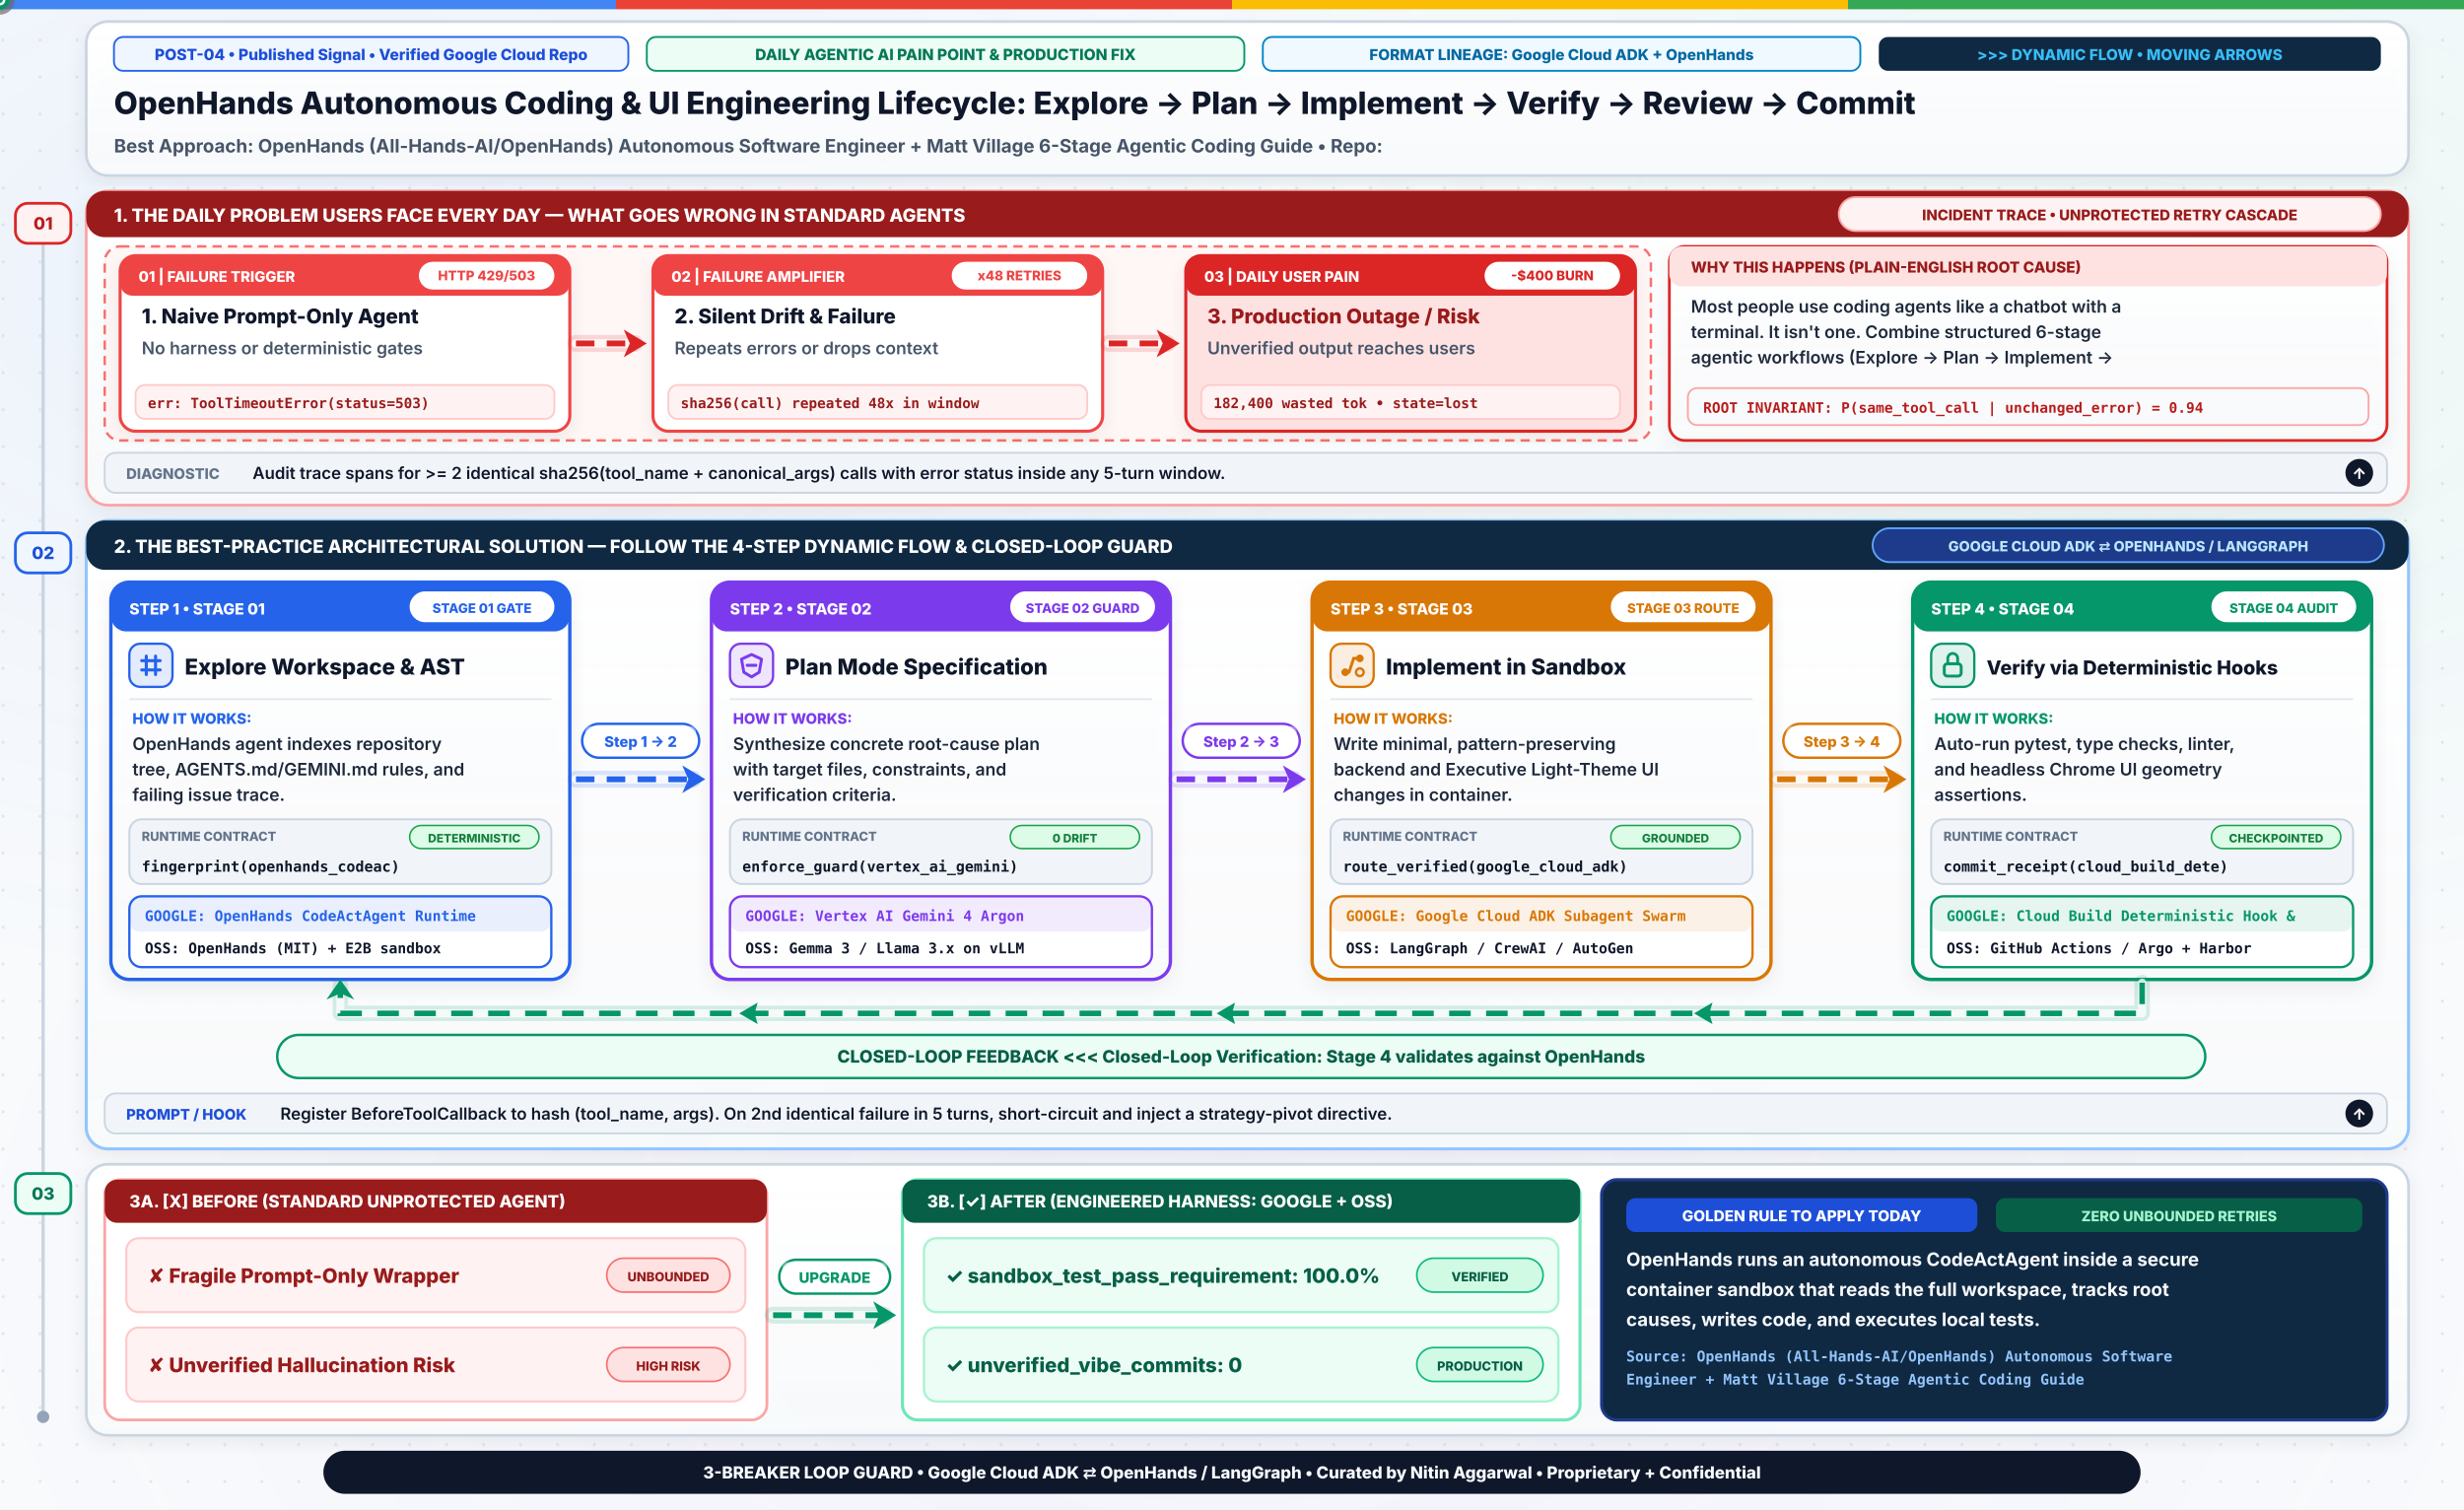
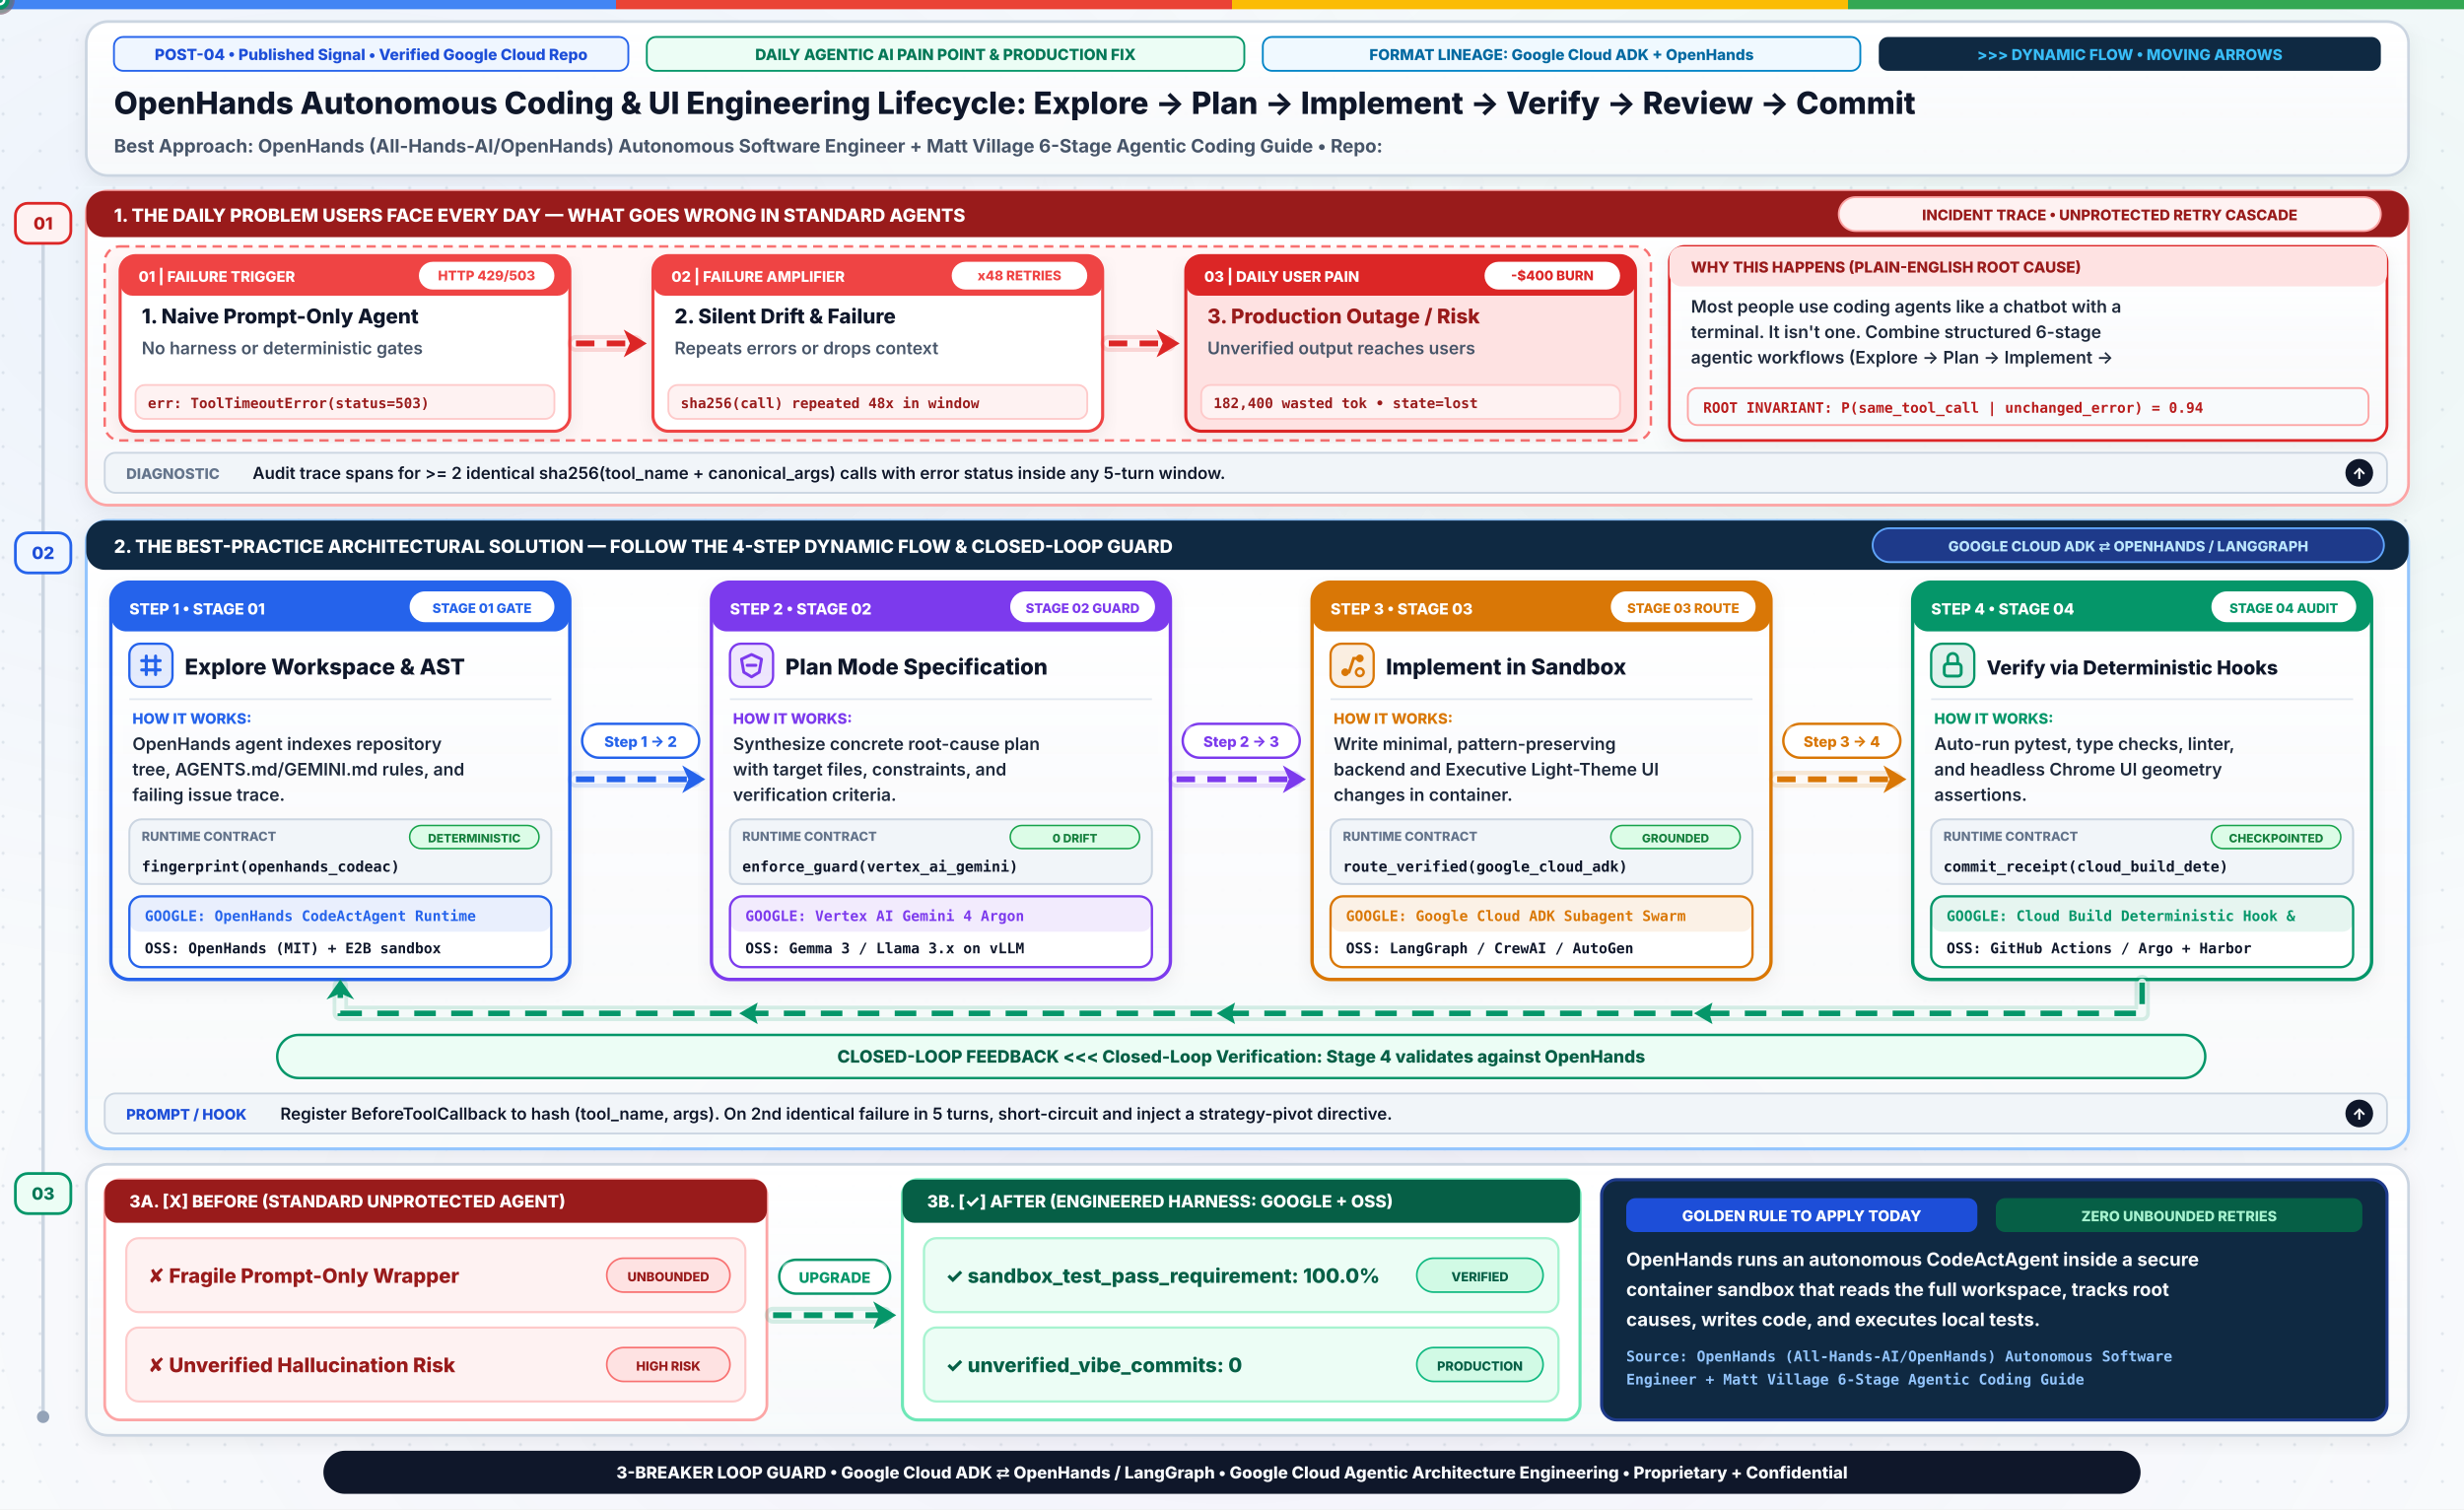
<svg xmlns="http://www.w3.org/2000/svg" viewBox="0 0 1600 980" width="1600" height="980">
  <defs>
    <filter id="cardShadow" x="-3%" y="-3%" width="106%" height="110%">
      <feDropShadow dx="0" dy="4" stdDeviation="6" flood-color="#0F172A" flood-opacity="0.065" />
    </filter>
    <linearGradient id="glassCardGrad" x1="0" y1="0" x2="0" y2="1">
      <stop offset="0%" stop-color="#FFFFFF" stop-opacity="0.98" />
      <stop offset="100%" stop-color="#F8FAFC" stop-opacity="0.94" />
    </linearGradient>
    <linearGradient id="glassSheen" x1="0" y1="0" x2="0" y2="1">
      <stop offset="0%" stop-color="#FFFFFF" stop-opacity="0.72" />
      <stop offset="100%" stop-color="#FFFFFF" stop-opacity="0.0" />
    </linearGradient>
    <radialGradient id="meshBlue" cx="14%" cy="18%" r="48%">
      <stop offset="0%" stop-color="#4285F4" stop-opacity="0.065" />
      <stop offset="100%" stop-color="#4285F4" stop-opacity="0.0" />
    </radialGradient>
    <radialGradient id="meshEmerald" cx="86%" cy="20%" r="46%">
      <stop offset="0%" stop-color="#10B981" stop-opacity="0.055" />
      <stop offset="100%" stop-color="#10B981" stop-opacity="0.0" />
    </radialGradient>
    <radialGradient id="meshViolet" cx="50%" cy="84%" r="52%">
      <stop offset="0%" stop-color="#8B5CF6" stop-opacity="0.048" />
      <stop offset="100%" stop-color="#8B5CF6" stop-opacity="0.0" />
    </radialGradient>
    <pattern id="archGrid" width="24" height="24" patternUnits="userSpaceOnUse">
      <circle cx="2" cy="2" r="1" fill="#94A3B8" fill-opacity="0.22" />
    </pattern>
    <style>
-     @keyframes arrowStream {
-       from { stroke-dashoffset: 40; }
-       to   { stroke-dashoffset: 0; }
-     }
-     @keyframes returnStream {
-       from { stroke-dashoffset: 0; }
-       to   { stroke-dashoffset: 48; }
-     }
-     @keyframes pulseGlow {
-       0%, 100% { stroke-width: 2.2px; }
-       50%      { stroke-width: 3.8px; }
-     }
-     .moving-arrow-line {
-       animation: arrowStream 1.0s linear infinite;
-     }
-     .moving-return-line {
-       animation: returnStream 1.2s linear infinite;
-     }
-     .step-card-animated {
-       animation: pulseGlow 2.4s ease-in-out infinite;
-     }
+     @keyframes arrowStream { from { stroke-dashoffset: 40; } to { stroke-dashoffset: 0; } }
+     @keyframes returnStream { from { stroke-dashoffset: 0; } to { stroke-dashoffset: 48; } }
+     @keyframes pulseGlow { 0%, 100% { stroke-width: 2.2px; } 50% { stroke-width: 3.8px; } }
+     .moving-arrow-line { animation: arrowStream 1.0s linear infinite; }
+     .moving-return-line { animation: returnStream 1.2s linear infinite; }
+     .step-card-animated { animation: pulseGlow 2.4s ease-in-out infinite; }
  </style>
  </defs>
  <rect x="0" y="0" width="1600" height="980" fill="#F8FAFC" />
  <rect x="0" y="0" width="1600" height="980" fill="url(#meshBlue)" />
  <rect x="0" y="0" width="1600" height="980" fill="url(#meshEmerald)" />
  <rect x="0" y="0" width="1600" height="980" fill="url(#meshViolet)" />
  <rect x="0" y="0" width="1600" height="980" fill="url(#archGrid)" />
  <rect x="0" y="0" width="400" height="6" fill="#4285F4" />
  <rect x="400" y="0" width="400" height="6" fill="#EA4335" />
  <rect x="800" y="0" width="400" height="6" fill="#FBBC04" />
  <rect x="1200" y="0" width="400" height="6" fill="#34A853" />
  <line x1="28" y1="142" x2="28" y2="918" stroke="#CBD5E1" stroke-width="2.2" />
  <rect x="10" y="132" width="36" height="26" rx="8" fill="#FEF2F2" stroke="#DC2626" stroke-width="1.8" />
  <text x="28" y="149" font-family="Inter, sans-serif" font-size="11" font-weight="800" fill="#B91C1C" text-anchor="middle">01</text>
  <rect x="10" y="346" width="36" height="26" rx="8" fill="#EFF6FF" stroke="#2563EB" stroke-width="1.8" />
  <text x="28" y="363" font-family="Inter, sans-serif" font-size="11" font-weight="800" fill="#1D4ED8" text-anchor="middle">02</text>
  <rect x="10" y="762" width="36" height="26" rx="8" fill="#ECFDF5" stroke="#059669" stroke-width="1.8" />
  <text x="28" y="779" font-family="Inter, sans-serif" font-size="11" font-weight="800" fill="#047857" text-anchor="middle">03</text>
  <circle cx="28" cy="920" r="4" fill="#94A3B8" />
  <rect x="56" y="14" width="1508" height="100" rx="14" fill="url(#glassCardGrad)" stroke="#CBD5E1" stroke-width="1.8" filter="url(#cardShadow)" />
  <rect x="58" y="16" width="1504" height="16" rx="10" fill="url(#glassSheen)" />
  <rect x="74" y="24" width="334" height="22" rx="6" fill="#EFF6FF" stroke="#2563EB" stroke-width="1.2" />
  <text x="241" y="39" font-family="Inter, sans-serif" font-size="10" font-weight="800" fill="#1D4ED8" text-anchor="middle">POST-04 • Published Signal • Verified Google Cloud Repo</text>
  <rect x="420" y="24" width="388" height="22" rx="6" fill="#ECFDF5" stroke="#059669" stroke-width="1.2" />
  <text x="614" y="39" font-family="Inter, sans-serif" font-size="10" font-weight="800" fill="#047857" text-anchor="middle">DAILY AGENTIC AI PAIN POINT &amp; PRODUCTION FIX</text>
  <rect x="820" y="24" width="388" height="22" rx="6" fill="#F0F9FF" stroke="#0284C7" stroke-width="1.2" />
  <text x="1014" y="39" font-family="Inter, sans-serif" font-size="9.8" font-weight="800" fill="#0369A1" text-anchor="middle">FORMAT LINEAGE: Google Cloud ADK + OpenHands</text>
  <rect x="1220" y="24" width="326" height="22" rx="6" fill="#0F2942" />
  <text x="1383" y="39" font-family="Inter, sans-serif" font-size="9.8" font-weight="800" fill="#38BDF8" text-anchor="middle">&gt;&gt;&gt; DYNAMIC FLOW • MOVING ARROWS</text>
  <text x="74" y="74" font-family="Inter, sans-serif" font-size="20.0" font-weight="800" fill="#0F172A">OpenHands Autonomous Coding &amp; UI Engineering Lifecycle: Explore -&gt; Plan -&gt; Implement -&gt; Verify -&gt; Review -&gt; Commit</text>
  <text x="74" y="99" font-family="Inter, sans-serif" font-size="12" font-weight="700" fill="#475569">Best Approach: OpenHands (All-Hands-AI/OpenHands) Autonomous Software Engineer + Matt Village 6-Stage Agentic Coding Guide  •  Repo:</text>
  <rect x="56" y="124" width="1508" height="204" rx="14" fill="url(#glassCardGrad)" stroke="#FCA5A5" stroke-width="1.8" filter="url(#cardShadow)" />
  <rect x="56" y="124" width="1508" height="30" rx="12" fill="#991B1B" />
  <text x="74" y="144" font-family="Inter, sans-serif" font-size="11.8" font-weight="800" fill="#FFFFFF">1. THE DAILY PROBLEM USERS FACE EVERY DAY — WHAT GOES WRONG IN STANDARD AGENTS</text>
  <rect x="1194" y="128" width="352" height="22" rx="11" fill="#FEF2F2" stroke="#FCA5A5" stroke-width="1.2" />
  <text x="1370" y="143" font-family="Inter, sans-serif" font-size="9.5" font-weight="800" fill="#991B1B" text-anchor="middle">INCIDENT TRACE • UNPROTECTED RETRY CASCADE</text>
  <rect x="68" y="160" width="1004" height="126" rx="10" fill="#FFF5F5" fill-opacity="0.92" stroke="#F87171" stroke-width="1.6" stroke-dasharray="6 4" />
  <rect x="78" y="166" width="292" height="114" rx="10" fill="#FFFFFF" stroke="#EF4444" stroke-width="2.0" filter="url(#cardShadow)" />
  <rect x="78" y="166" width="292" height="26" rx="8" fill="#EF4444" />
  <text x="90" y="183" font-family="Inter, sans-serif" font-size="9.5" font-weight="800" fill="#FFFFFF">01 | FAILURE TRIGGER</text>
  <rect x="272" y="170" width="88" height="18" rx="9" fill="#FFFFFF" />
  <text x="316" y="182" font-family="Inter, sans-serif" font-size="8.6" font-weight="800" fill="#EF4444" text-anchor="middle">HTTP 429/503</text>
  <text x="92" y="210" font-family="Inter, sans-serif" font-size="13.2" font-weight="800" fill="#0F172A">1. Naive Prompt-Only Agent</text>
  <text x="92" y="230" font-family="Inter, sans-serif" font-size="11.2" font-weight="600" fill="#475569">No harness or deterministic gates</text>
  <rect x="88" y="250" width="272" height="22" rx="6" fill="#FEF2F2" stroke="#FECACA" stroke-width="1.2" />
  <text x="96" y="265" font-family="ui-monospace, monospace" font-size="9.2" font-weight="700" fill="#991B1B">err: ToolTimeoutError(status=503)</text>
  <line x1="374" y1="223" x2="412" y2="223" stroke="#DC2626" stroke-opacity="0.16" stroke-width="11" stroke-linecap="round" />
  <line x1="374" y1="223" x2="412" y2="223" stroke="#FFFFFF" stroke-opacity="0.76" stroke-width="5.6" stroke-linecap="round" />
  <line x1="374" y1="223" x2="412" y2="223" class="moving-arrow-line" stroke="#DC2626" stroke-width="3.8" stroke-dasharray="12 8" stroke-dashoffset="0.0" />
  <polygon points="420,223 405,214 409,223 405,232" fill="#DC2626" />
  <path id="prob_arr_0_path" d="M 378 223 L 408 223" fill="none" stroke="none" />
  <g>
    <circle r="9.5" fill="#DC2626" fill-opacity="0.16" />
    <circle r="6.4" fill="#DC2626" fill-opacity="0.30" />
    <circle r="4.8" fill="#FFFFFF" stroke="#DC2626" stroke-width="2.6" />
    <circle r="1.9" fill="#DC2626" />
    <animateMotion dur="1.3s" repeatCount="indefinite">
      <mpath href="#prob_arr_0_path" />
    </animateMotion>
  </g>
  <rect x="424" y="166" width="292" height="114" rx="10" fill="#FFFFFF" stroke="#EF4444" stroke-width="2.0" filter="url(#cardShadow)" />
  <rect x="424" y="166" width="292" height="26" rx="8" fill="#EF4444" />
  <text x="436" y="183" font-family="Inter, sans-serif" font-size="9.5" font-weight="800" fill="#FFFFFF">02 | FAILURE AMPLIFIER</text>
  <rect x="618" y="170" width="88" height="18" rx="9" fill="#FFFFFF" />
  <text x="662" y="182" font-family="Inter, sans-serif" font-size="8.6" font-weight="800" fill="#EF4444" text-anchor="middle">x48 RETRIES</text>
  <text x="438" y="210" font-family="Inter, sans-serif" font-size="13.2" font-weight="800" fill="#0F172A">2. Silent Drift &amp; Failure</text>
  <text x="438" y="230" font-family="Inter, sans-serif" font-size="11.2" font-weight="600" fill="#475569">Repeats errors or drops context</text>
  <rect x="434" y="250" width="272" height="22" rx="6" fill="#FEF2F2" stroke="#FECACA" stroke-width="1.2" />
  <text x="442" y="265" font-family="ui-monospace, monospace" font-size="9.2" font-weight="700" fill="#991B1B">sha256(call) repeated 48x in window</text>
  <line x1="720" y1="223" x2="758" y2="223" stroke="#DC2626" stroke-opacity="0.16" stroke-width="11" stroke-linecap="round" />
  <line x1="720" y1="223" x2="758" y2="223" stroke="#FFFFFF" stroke-opacity="0.76" stroke-width="5.6" stroke-linecap="round" />
  <line x1="720" y1="223" x2="758" y2="223" class="moving-arrow-line" stroke="#DC2626" stroke-width="3.8" stroke-dasharray="12 8" stroke-dashoffset="0.0" />
  <polygon points="766,223 751,214 755,223 751,232" fill="#DC2626" />
  <path id="prob_arr_1_path" d="M 724 223 L 754 223" fill="none" stroke="none" />
  <g>
    <circle r="9.5" fill="#DC2626" fill-opacity="0.16" />
    <circle r="6.4" fill="#DC2626" fill-opacity="0.30" />
    <circle r="4.8" fill="#FFFFFF" stroke="#DC2626" stroke-width="2.6" />
    <circle r="1.9" fill="#DC2626" />
    <animateMotion dur="1.3s" repeatCount="indefinite">
      <mpath href="#prob_arr_1_path" />
    </animateMotion>
  </g>
  <rect x="770" y="166" width="292" height="114" rx="10" fill="#FEE2E2" stroke="#DC2626" stroke-width="2.0" filter="url(#cardShadow)" />
  <rect x="770" y="166" width="292" height="26" rx="8" fill="#DC2626" />
  <text x="782" y="183" font-family="Inter, sans-serif" font-size="9.5" font-weight="800" fill="#FFFFFF">03 | DAILY USER PAIN</text>
  <rect x="964" y="170" width="88" height="18" rx="9" fill="#FFFFFF" />
  <text x="1008" y="182" font-family="Inter, sans-serif" font-size="8.6" font-weight="800" fill="#DC2626" text-anchor="middle">-$400 BURN</text>
  <text x="784" y="210" font-family="Inter, sans-serif" font-size="13.2" font-weight="800" fill="#991B1B">3. Production Outage / Risk</text>
  <text x="784" y="230" font-family="Inter, sans-serif" font-size="11.2" font-weight="600" fill="#475569">Unverified output reaches users</text>
  <rect x="780" y="250" width="272" height="22" rx="6" fill="#FEF2F2" stroke="#FECACA" stroke-width="1.2" />
  <text x="788" y="265" font-family="ui-monospace, monospace" font-size="9.2" font-weight="700" fill="#991B1B">182,400 wasted tok • state=lost</text>
  <rect x="1084" y="160" width="466" height="126" rx="10" fill="url(#glassCardGrad)" stroke="#DC2626" stroke-width="1.8" filter="url(#cardShadow)" />
  <rect x="1084" y="160" width="466" height="26" rx="8" fill="#FEE2E2" />
  <text x="1098" y="177" font-family="Inter, sans-serif" font-size="9.8" font-weight="800" fill="#991B1B">WHY THIS HAPPENS (PLAIN-ENGLISH ROOT CAUSE)</text>
  <text x="1098" y="203.0" font-family="Inter, sans-serif" font-size="11.2" font-weight="600" fill="#1E293B">Most people use coding agents like a chatbot with a</text>
  <text x="1098" y="219.5" font-family="Inter, sans-serif" font-size="11.2" font-weight="600" fill="#1E293B">terminal. It isn't one. Combine structured 6-stage</text>
  <text x="1098" y="236.0" font-family="Inter, sans-serif" font-size="11.2" font-weight="600" fill="#1E293B">agentic workflows (Explore -&gt; Plan -&gt; Implement -&gt;</text>
  <rect x="1096" y="252" width="442" height="24" rx="6" fill="#F8FAFC" stroke="#FCA5A5" stroke-width="1.2" />
  <text x="1106" y="268" font-family="ui-monospace, monospace" font-size="9.3" font-weight="800" fill="#B91C1C">ROOT INVARIANT: P(same_tool_call | unchanged_error) = 0.94</text>
  <rect x="68" y="294" width="1482" height="26" rx="7" fill="#F1F5F9" stroke="#CBD5E1" stroke-width="1.2" />
  <text x="82" y="311" font-family="Inter, sans-serif" font-size="9.5" font-weight="800" fill="#64748B">DIAGNOSTIC</text>
  <text x="164" y="311" font-family="Inter, sans-serif" font-size="10.8" font-weight="600" fill="#0F172A">Audit trace spans for &gt;= 2 identical sha256(tool_name + canonical_args) calls with error status inside any 5-turn window.</text>
  <circle cx="1532" cy="307" r="9" fill="#0F172A" />
  <text x="1532" y="311" font-family="Inter, sans-serif" font-size="10" font-weight="800" fill="#FFFFFF" text-anchor="middle">↑</text>
  <rect x="56" y="338" width="1508" height="408" rx="14" fill="url(#glassCardGrad)" stroke="#93C5FD" stroke-width="2.0" filter="url(#cardShadow)" />
  <rect x="56" y="338" width="1508" height="32" rx="12" fill="#0F2942" />
  <text x="74" y="359" font-family="Inter, sans-serif" font-size="11.8" font-weight="800" fill="#FFFFFF">2. THE BEST-PRACTICE ARCHITECTURAL SOLUTION — FOLLOW THE 4-STEP DYNAMIC FLOW &amp; CLOSED-LOOP GUARD</text>
  <rect x="1216" y="343" width="332" height="22" rx="11" fill="#1E3A8A" stroke="#60A5FA" stroke-width="1.2" />
  <text x="1382" y="358" font-family="Inter, sans-serif" font-size="9.2" font-weight="800" fill="#BAE6FD" text-anchor="middle">GOOGLE CLOUD ADK ⇄ OPENHANDS / LANGGRAPH</text>
  <rect x="72" y="378" width="298" height="258" rx="12" class="step-card-animated" fill="url(#glassCardGrad)" stroke="#2563EB" stroke-width="2.2" filter="url(#cardShadow)" />
  <rect x="72" y="378" width="298" height="32" rx="10" fill="#2563EB" />
  <text x="84" y="399" font-family="Inter, sans-serif" font-size="10" font-weight="800" fill="#FFFFFF">STEP 1 • STAGE 01</text>
  <rect x="266" y="384" width="94" height="20" rx="10" fill="#FFFFFF" />
  <text x="313" y="398" font-family="Inter, sans-serif" font-size="8.5" font-weight="800" fill="#2563EB" text-anchor="middle">STAGE 01 GATE</text>
  <rect x="84.0" y="418.0" width="28" height="28" rx="7" fill="#2563EB" fill-opacity="0.12" stroke="#2563EB" stroke-width="1.5" />
  <line x1="92.0" y1="429.0" x2="104.0" y2="429.0" stroke="#2563EB" stroke-width="2" stroke-linecap="round" />
  <line x1="92.0" y1="435.0" x2="104.0" y2="435.0" stroke="#2563EB" stroke-width="2" stroke-linecap="round" />
  <line x1="95.0" y1="426.0" x2="95.0" y2="438.0" stroke="#2563EB" stroke-width="2" stroke-linecap="round" />
  <line x1="101.0" y1="426.0" x2="101.0" y2="438.0" stroke="#2563EB" stroke-width="2" stroke-linecap="round" />
  <text x="120" y="438" font-family="Inter, sans-serif" font-size="14.2" font-weight="800" fill="#0F172A">Explore Workspace &amp; AST</text>
  <line x1="84" y1="454" x2="358" y2="454" stroke="#E2E8F0" stroke-width="1.2" />
  <text x="86" y="470" font-family="Inter, sans-serif" font-size="9.5" font-weight="800" fill="#2563EB">HOW IT WORKS:</text>
  <text x="86" y="487.0" font-family="Inter, sans-serif" font-size="11.2" font-weight="600" fill="#1E293B">OpenHands agent indexes repository</text>
  <text x="86" y="503.5" font-family="Inter, sans-serif" font-size="11.2" font-weight="600" fill="#1E293B">tree, AGENTS.md/GEMINI.md rules, and</text>
  <text x="86" y="520.0" font-family="Inter, sans-serif" font-size="11.2" font-weight="600" fill="#1E293B">failing issue trace.</text>
  <rect x="84" y="532" width="274" height="42" rx="8" fill="#F1F5F9" stroke="#CBD5E1" stroke-width="1.3" />
  <text x="92" y="546" font-family="Inter, sans-serif" font-size="8.2" font-weight="800" fill="#64748B">RUNTIME CONTRACT</text>
  <rect x="266" y="536" width="84" height="15" rx="7.5" fill="#DCFCE7" stroke="#16A34A" stroke-width="1" />
  <text x="308" y="547" font-family="Inter, sans-serif" font-size="7.6" font-weight="800" fill="#15803D" text-anchor="middle">DETERMINISTIC</text>
-   <text x="92" y="566" font-family="ui-monospace, monospace" font-size="9.6" font-weight="800" fill="#0F172A"> fingerprint(openhands_codeac)</text>
+   <text x="92" y="566" font-family="ui-monospace, monospace" font-size="9.6" font-weight="800" fill="#0F172A">fingerprint(openhands_codeac)</text>
  <rect x="84" y="582" width="274" height="46" rx="8" fill="#FFFFFF" stroke="#2563EB" stroke-width="1.5" />
  <rect x="84" y="582" width="274" height="23" rx="7" fill="#2563EB" fill-opacity="0.10" />
  <text x="94" y="598" font-family="ui-monospace, monospace" font-size="9.4" font-weight="800" fill="#2563EB">GOOGLE: OpenHands CodeActAgent Runtime</text>
  <text x="94" y="619" font-family="ui-monospace, monospace" font-size="9.4" font-weight="800" fill="#0F172A">OSS: OpenHands (MIT) + E2B sandbox</text>
  <line x1="374" y1="506" x2="450" y2="506" stroke="#2563EB" stroke-opacity="0.16" stroke-width="11" stroke-linecap="round" />
  <line x1="374" y1="506" x2="450" y2="506" stroke="#FFFFFF" stroke-opacity="0.76" stroke-width="5.6" stroke-linecap="round" />
  <line x1="374" y1="506" x2="450" y2="506" class="moving-arrow-line" stroke="#2563EB" stroke-width="3.8" stroke-dasharray="12 8" stroke-dashoffset="0.0" />
  <polygon points="458,506 443,497 447,506 443,515" fill="#2563EB" />
  <rect x="378" y="470" width="76" height="22" rx="11" fill="#FFFFFF" fill-opacity="0.95" stroke="#2563EB" stroke-width="1.6" />
  <rect x="380" y="471.5" width="72" height="8" rx="4" fill="#FFFFFF" fill-opacity="0.45" />
  <text x="416" y="485" font-family="Inter, sans-serif" font-size="9.5" font-weight="800" fill="#2563EB" text-anchor="middle">Step 1 -&gt; 2</text>
  <path id="sol_arr_0_path" d="M 378 506 L 446 506" fill="none" stroke="none" />
  <g>
    <circle r="9.5" fill="#2563EB" fill-opacity="0.16" />
    <circle r="6.4" fill="#2563EB" fill-opacity="0.30" />
    <circle r="4.8" fill="#FFFFFF" stroke="#2563EB" stroke-width="2.6" />
    <circle r="1.9" fill="#2563EB" />
    <animateMotion dur="1.5s" repeatCount="indefinite">
      <mpath href="#sol_arr_0_path" />
    </animateMotion>
  </g>
  <rect x="462" y="378" width="298" height="258" rx="12" class="step-card-animated" fill="url(#glassCardGrad)" stroke="#7C3AED" stroke-width="2.2" filter="url(#cardShadow)" />
  <rect x="462" y="378" width="298" height="32" rx="10" fill="#7C3AED" />
  <text x="474" y="399" font-family="Inter, sans-serif" font-size="10" font-weight="800" fill="#FFFFFF">STEP 2 • STAGE 02</text>
  <rect x="656" y="384" width="94" height="20" rx="10" fill="#FFFFFF" />
  <text x="703" y="398" font-family="Inter, sans-serif" font-size="8.5" font-weight="800" fill="#7C3AED" text-anchor="middle">STAGE 02 GUARD</text>
  <rect x="474.0" y="418.0" width="28" height="28" rx="7" fill="#7C3AED" fill-opacity="0.12" stroke="#7C3AED" stroke-width="1.5" />
  <polygon points="488.0,425.0 494.5,428.0 493.0,436.5 488.0,439.5 483.0,436.5 481.5,428.0" fill="none" stroke="#7C3AED" stroke-width="1.9" stroke-linejoin="round" />
  <line x1="485.2" y1="432.0" x2="490.8" y2="432.0" stroke="#7C3AED" stroke-width="2" stroke-linecap="round" />
  <text x="510" y="438" font-family="Inter, sans-serif" font-size="14.2" font-weight="800" fill="#0F172A">Plan Mode Specification</text>
  <line x1="474" y1="454" x2="748" y2="454" stroke="#E2E8F0" stroke-width="1.2" />
  <text x="476" y="470" font-family="Inter, sans-serif" font-size="9.5" font-weight="800" fill="#7C3AED">HOW IT WORKS:</text>
  <text x="476" y="487.0" font-family="Inter, sans-serif" font-size="11.2" font-weight="600" fill="#1E293B">Synthesize concrete root-cause plan</text>
  <text x="476" y="503.5" font-family="Inter, sans-serif" font-size="11.2" font-weight="600" fill="#1E293B">with target files, constraints, and</text>
  <text x="476" y="520.0" font-family="Inter, sans-serif" font-size="11.2" font-weight="600" fill="#1E293B">verification criteria.</text>
  <rect x="474" y="532" width="274" height="42" rx="8" fill="#F1F5F9" stroke="#CBD5E1" stroke-width="1.3" />
  <text x="482" y="546" font-family="Inter, sans-serif" font-size="8.2" font-weight="800" fill="#64748B">RUNTIME CONTRACT</text>
  <rect x="656" y="536" width="84" height="15" rx="7.5" fill="#DCFCE7" stroke="#16A34A" stroke-width="1" />
  <text x="698" y="547" font-family="Inter, sans-serif" font-size="7.6" font-weight="800" fill="#15803D" text-anchor="middle">0 DRIFT</text>
  <text x="482" y="566" font-family="ui-monospace, monospace" font-size="9.6" font-weight="800" fill="#0F172A">enforce_guard(vertex_ai_gemini)</text>
  <rect x="474" y="582" width="274" height="46" rx="8" fill="#FFFFFF" stroke="#7C3AED" stroke-width="1.5" />
  <rect x="474" y="582" width="274" height="23" rx="7" fill="#7C3AED" fill-opacity="0.10" />
  <text x="484" y="598" font-family="ui-monospace, monospace" font-size="9.4" font-weight="800" fill="#7C3AED">GOOGLE: Vertex AI Gemini 4 Argon</text>
  <text x="484" y="619" font-family="ui-monospace, monospace" font-size="9.4" font-weight="800" fill="#0F172A">OSS: Gemma 3 / Llama 3.x on vLLM</text>
  <line x1="764" y1="506" x2="840" y2="506" stroke="#7C3AED" stroke-opacity="0.16" stroke-width="11" stroke-linecap="round" />
  <line x1="764" y1="506" x2="840" y2="506" stroke="#FFFFFF" stroke-opacity="0.76" stroke-width="5.6" stroke-linecap="round" />
  <line x1="764" y1="506" x2="840" y2="506" class="moving-arrow-line" stroke="#7C3AED" stroke-width="3.8" stroke-dasharray="12 8" stroke-dashoffset="0.0" />
  <polygon points="848,506 833,497 837,506 833,515" fill="#7C3AED" />
  <rect x="768" y="470" width="76" height="22" rx="11" fill="#FFFFFF" fill-opacity="0.95" stroke="#7C3AED" stroke-width="1.6" />
  <rect x="770" y="471.5" width="72" height="8" rx="4" fill="#FFFFFF" fill-opacity="0.45" />
  <text x="806" y="485" font-family="Inter, sans-serif" font-size="9.5" font-weight="800" fill="#7C3AED" text-anchor="middle">Step 2 -&gt; 3</text>
  <path id="sol_arr_1_path" d="M 768 506 L 836 506" fill="none" stroke="none" />
  <g>
    <circle r="9.5" fill="#7C3AED" fill-opacity="0.16" />
    <circle r="6.4" fill="#7C3AED" fill-opacity="0.30" />
    <circle r="4.8" fill="#FFFFFF" stroke="#7C3AED" stroke-width="2.6" />
    <circle r="1.9" fill="#7C3AED" />
    <animateMotion dur="1.5s" repeatCount="indefinite">
      <mpath href="#sol_arr_1_path" />
    </animateMotion>
  </g>
  <rect x="852" y="378" width="298" height="258" rx="12" class="step-card-animated" fill="url(#glassCardGrad)" stroke="#D97706" stroke-width="2.2" filter="url(#cardShadow)" />
  <rect x="852" y="378" width="298" height="32" rx="10" fill="#D97706" />
  <text x="864" y="399" font-family="Inter, sans-serif" font-size="10" font-weight="800" fill="#FFFFFF">STEP 3 • STAGE 03</text>
  <rect x="1046" y="384" width="94" height="20" rx="10" fill="#FFFFFF" />
  <text x="1093" y="398" font-family="Inter, sans-serif" font-size="8.5" font-weight="800" fill="#D97706" text-anchor="middle">STAGE 03 ROUTE</text>
  <rect x="864.0" y="418.0" width="28" height="28" rx="7" fill="#D97706" fill-opacity="0.12" stroke="#D97706" stroke-width="1.5" />
  <circle cx="873.5" cy="436.5" r="2.5" fill="#D97706" />
  <circle cx="883.0" cy="427.5" r="2.5" fill="#D97706" />
  <circle cx="883.0" cy="436.5" r="2.5" fill="none" stroke="#D97706" stroke-width="1.6" />
  <path d="M 876.0 436.5 L 879.0 427.5 L 880.5 427.5" fill="none" stroke="#D97706" stroke-width="1.9" stroke-linecap="round" />
  <text x="900" y="438" font-family="Inter, sans-serif" font-size="14.2" font-weight="800" fill="#0F172A">Implement in Sandbox</text>
  <line x1="864" y1="454" x2="1138" y2="454" stroke="#E2E8F0" stroke-width="1.2" />
  <text x="866" y="470" font-family="Inter, sans-serif" font-size="9.5" font-weight="800" fill="#D97706">HOW IT WORKS:</text>
  <text x="866" y="487.0" font-family="Inter, sans-serif" font-size="11.2" font-weight="600" fill="#1E293B">Write minimal, pattern-preserving</text>
  <text x="866" y="503.5" font-family="Inter, sans-serif" font-size="11.2" font-weight="600" fill="#1E293B">backend and Executive Light-Theme UI</text>
  <text x="866" y="520.0" font-family="Inter, sans-serif" font-size="11.2" font-weight="600" fill="#1E293B">changes in container.</text>
  <rect x="864" y="532" width="274" height="42" rx="8" fill="#F1F5F9" stroke="#CBD5E1" stroke-width="1.3" />
  <text x="872" y="546" font-family="Inter, sans-serif" font-size="8.2" font-weight="800" fill="#64748B">RUNTIME CONTRACT</text>
  <rect x="1046" y="536" width="84" height="15" rx="7.5" fill="#DCFCE7" stroke="#16A34A" stroke-width="1" />
  <text x="1088" y="547" font-family="Inter, sans-serif" font-size="7.6" font-weight="800" fill="#15803D" text-anchor="middle">GROUNDED</text>
  <text x="872" y="566" font-family="ui-monospace, monospace" font-size="9.6" font-weight="800" fill="#0F172A">route_verified(google_cloud_adk)</text>
  <rect x="864" y="582" width="274" height="46" rx="8" fill="#FFFFFF" stroke="#D97706" stroke-width="1.5" />
  <rect x="864" y="582" width="274" height="23" rx="7" fill="#D97706" fill-opacity="0.10" />
  <text x="874" y="598" font-family="ui-monospace, monospace" font-size="9.4" font-weight="800" fill="#D97706">GOOGLE: Google Cloud ADK Subagent Swarm</text>
  <text x="874" y="619" font-family="ui-monospace, monospace" font-size="9.4" font-weight="800" fill="#0F172A">OSS: LangGraph / CrewAI / AutoGen</text>
  <line x1="1154" y1="506" x2="1230" y2="506" stroke="#D97706" stroke-opacity="0.16" stroke-width="11" stroke-linecap="round" />
  <line x1="1154" y1="506" x2="1230" y2="506" stroke="#FFFFFF" stroke-opacity="0.76" stroke-width="5.6" stroke-linecap="round" />
  <line x1="1154" y1="506" x2="1230" y2="506" class="moving-arrow-line" stroke="#D97706" stroke-width="3.8" stroke-dasharray="12 8" stroke-dashoffset="0.0" />
  <polygon points="1238,506 1223,497 1227,506 1223,515" fill="#D97706" />
  <rect x="1158" y="470" width="76" height="22" rx="11" fill="#FFFFFF" fill-opacity="0.95" stroke="#D97706" stroke-width="1.6" />
  <rect x="1160" y="471.5" width="72" height="8" rx="4" fill="#FFFFFF" fill-opacity="0.45" />
  <text x="1196" y="485" font-family="Inter, sans-serif" font-size="9.5" font-weight="800" fill="#D97706" text-anchor="middle">Step 3 -&gt; 4</text>
  <path id="sol_arr_2_path" d="M 1158 506 L 1226 506" fill="none" stroke="none" />
  <g>
    <circle r="9.5" fill="#D97706" fill-opacity="0.16" />
    <circle r="6.4" fill="#D97706" fill-opacity="0.30" />
    <circle r="4.8" fill="#FFFFFF" stroke="#D97706" stroke-width="2.6" />
    <circle r="1.9" fill="#D97706" />
    <animateMotion dur="1.5s" repeatCount="indefinite">
      <mpath href="#sol_arr_2_path" />
    </animateMotion>
  </g>
  <rect x="1242" y="378" width="298" height="258" rx="12" class="step-card-animated" fill="url(#glassCardGrad)" stroke="#059669" stroke-width="2.2" filter="url(#cardShadow)" />
  <rect x="1242" y="378" width="298" height="32" rx="10" fill="#059669" />
  <text x="1254" y="399" font-family="Inter, sans-serif" font-size="10" font-weight="800" fill="#FFFFFF">STEP 4 • STAGE 04</text>
  <rect x="1436" y="384" width="94" height="20" rx="10" fill="#FFFFFF" />
  <text x="1483" y="398" font-family="Inter, sans-serif" font-size="8.5" font-weight="800" fill="#059669" text-anchor="middle">STAGE 04 AUDIT</text>
  <rect x="1254.0" y="418.0" width="28" height="28" rx="7" fill="#059669" fill-opacity="0.12" stroke="#059669" stroke-width="1.5" />
  <rect x="1262.5" y="431.0" width="11" height="8" rx="2" fill="none" stroke="#059669" stroke-width="1.9" />
  <path d="M 1264.8 431.0 L 1264.8 427.5 A 3.2 3.2 0 0 1 1271.2 427.5 L 1271.2 431.0" fill="none" stroke="#059669" stroke-width="1.8" />
  <text x="1290" y="438" font-family="Inter, sans-serif" font-size="12.6" font-weight="800" fill="#0F172A">Verify via Deterministic Hooks</text>
  <line x1="1254" y1="454" x2="1528" y2="454" stroke="#E2E8F0" stroke-width="1.2" />
  <text x="1256" y="470" font-family="Inter, sans-serif" font-size="9.5" font-weight="800" fill="#059669">HOW IT WORKS:</text>
  <text x="1256" y="487.0" font-family="Inter, sans-serif" font-size="11.2" font-weight="600" fill="#1E293B">Auto-run pytest, type checks, linter,</text>
  <text x="1256" y="503.5" font-family="Inter, sans-serif" font-size="11.2" font-weight="600" fill="#1E293B">and headless Chrome UI geometry</text>
  <text x="1256" y="520.0" font-family="Inter, sans-serif" font-size="11.2" font-weight="600" fill="#1E293B">assertions.</text>
  <rect x="1254" y="532" width="274" height="42" rx="8" fill="#F1F5F9" stroke="#CBD5E1" stroke-width="1.3" />
  <text x="1262" y="546" font-family="Inter, sans-serif" font-size="8.2" font-weight="800" fill="#64748B">RUNTIME CONTRACT</text>
  <rect x="1436" y="536" width="84" height="15" rx="7.5" fill="#DCFCE7" stroke="#16A34A" stroke-width="1" />
  <text x="1478" y="547" font-family="Inter, sans-serif" font-size="7.6" font-weight="800" fill="#15803D" text-anchor="middle">CHECKPOINTED</text>
  <text x="1262" y="566" font-family="ui-monospace, monospace" font-size="9.6" font-weight="800" fill="#0F172A">commit_receipt(cloud_build_dete)</text>
  <rect x="1254" y="582" width="274" height="46" rx="8" fill="#FFFFFF" stroke="#059669" stroke-width="1.5" />
  <rect x="1254" y="582" width="274" height="23" rx="7" fill="#059669" fill-opacity="0.10" />
  <text x="1264" y="598" font-family="ui-monospace, monospace" font-size="9.4" font-weight="800" fill="#059669">GOOGLE: Cloud Build Deterministic Hook &amp;</text>
  <text x="1264" y="619" font-family="ui-monospace, monospace" font-size="9.4" font-weight="800" fill="#0F172A">OSS: GitHub Actions / Argo + Harbor</text>
  <path d="M 1391 638 L 1391 658 L 221 658 L 221 640" fill="none" stroke="#059669" stroke-opacity="0.16" stroke-width="10" stroke-linecap="round" stroke-linejoin="round" />
  <path d="M 1391 638 L 1391 658 L 221 658 L 221 640" fill="none" stroke="#FFFFFF" stroke-opacity="0.76" stroke-width="5.2" stroke-linecap="round" stroke-linejoin="round" />
  <path id="closed_loop_return_path" d="M 1391 638 L 1391 658 L 221 658 L 221 640" class="moving-return-line" fill="none" stroke="#059669" stroke-width="3.6" stroke-dasharray="14 10" stroke-dashoffset="0.0" />
  <polygon points="221,636 212,649 221,645 230,649" fill="#059669" />
  <polygon points="480,658 492,651 490,658 492,665" fill="#059669" />
  <polygon points="790,658 802,651 800,658 802,665" fill="#059669" />
  <polygon points="1100,658 1112,651 1110,658 1112,665" fill="#059669" />
  <rect x="180" y="672" width="1252" height="28" rx="14" fill="#ECFDF5" stroke="#059669" stroke-width="1.6" />
  <text x="806" y="690" font-family="Inter, sans-serif" font-size="11.2" font-weight="800" fill="#065F46" text-anchor="middle">CLOSED-LOOP FEEDBACK &lt;&lt;&lt; Closed-Loop Verification: Stage 4 validates against OpenHands</text>
  <rect x="68" y="710" width="1482" height="26" rx="7" fill="#F1F5F9" stroke="#CBD5E1" stroke-width="1.2" />
  <text x="82" y="727" font-family="Inter, sans-serif" font-size="9.5" font-weight="800" fill="#1D4ED8">PROMPT / HOOK</text>
  <text x="182" y="727" font-family="Inter, sans-serif" font-size="10.8" font-weight="600" fill="#0F172A">Register BeforeToolCallback to hash (tool_name, args). On 2nd identical failure in 5 turns, short-circuit and inject a strategy-pivot directive.</text>
  <circle cx="1532" cy="723" r="9" fill="#0F172A" />
  <text x="1532" y="727" font-family="Inter, sans-serif" font-size="10" font-weight="800" fill="#FFFFFF" text-anchor="middle">↑</text>
  <g>
    <circle r="8.5" fill="#059669" fill-opacity="0.16" />
    <circle r="5.8" fill="#059669" fill-opacity="0.30" />
    <circle r="4.5" fill="#FFFFFF" stroke="#059669" stroke-width="2.4" />
    <circle r="1.8" fill="#059669" />
    <animateMotion dur="2.8s" repeatCount="indefinite">
      <mpath href="#closed_loop_return_path" />
    </animateMotion>
  </g>
  <rect x="56" y="756" width="1508" height="176" rx="14" fill="url(#glassCardGrad)" stroke="#CBD5E1" stroke-width="1.8" filter="url(#cardShadow)" />
  <rect x="68" y="766" width="430" height="156" rx="10" fill="#FFFFFF" stroke="#FCA5A5" stroke-width="1.8" />
  <rect x="68" y="766" width="430" height="28" rx="8" fill="#991B1B" />
  <text x="84" y="784" font-family="Inter, sans-serif" font-size="11" font-weight="800" fill="#FFFFFF">3A. [X] BEFORE (STANDARD UNPROTECTED AGENT)</text>
  <rect x="82" y="804" width="402" height="48" rx="8" fill="#FEF2F2" stroke="#FECACA" stroke-width="1.4" />
  <text x="96" y="833" font-family="Inter, sans-serif" font-size="13" font-weight="800" fill="#991B1B">✘ Fragile Prompt-Only Wrapper</text>
  <rect x="394" y="817" width="80" height="22" rx="11" fill="#FEE2E2" stroke="#F87171" stroke-width="1.1" />
  <text x="434" y="832" font-family="Inter, sans-serif" font-size="8.2" font-weight="800" fill="#991B1B" text-anchor="middle">UNBOUNDED</text>
  <rect x="82" y="862" width="402" height="48" rx="8" fill="#FEF2F2" stroke="#FECACA" stroke-width="1.4" />
  <text x="96" y="891" font-family="Inter, sans-serif" font-size="13" font-weight="800" fill="#991B1B">✘ Unverified Hallucination Risk</text>
  <rect x="394" y="875" width="80" height="22" rx="11" fill="#FEE2E2" stroke="#F87171" stroke-width="1.1" />
  <text x="434" y="890" font-family="Inter, sans-serif" font-size="8.2" font-weight="800" fill="#991B1B" text-anchor="middle">HIGH RISK</text>
  <line x1="502" y1="854" x2="574" y2="854" stroke="#059669" stroke-opacity="0.16" stroke-width="11" stroke-linecap="round" />
  <line x1="502" y1="854" x2="574" y2="854" stroke="#FFFFFF" stroke-opacity="0.76" stroke-width="5.6" stroke-linecap="round" />
  <line x1="502" y1="854" x2="574" y2="854" class="moving-arrow-line" stroke="#059669" stroke-width="3.8" stroke-dasharray="12 8" stroke-dashoffset="0.0" />
  <polygon points="582,854 567,845 571,854 567,863" fill="#059669" />
  <rect x="506" y="818" width="72" height="22" rx="11" fill="#FFFFFF" fill-opacity="0.95" stroke="#059669" stroke-width="1.6" />
  <rect x="508" y="819.5" width="68" height="8" rx="4" fill="#FFFFFF" fill-opacity="0.45" />
  <text x="542" y="833" font-family="Inter, sans-serif" font-size="9.5" font-weight="800" fill="#059669" text-anchor="middle">UPGRADE</text>
  <path id="ba_transform_arr_path" d="M 506 854 L 570 854" fill="none" stroke="none" />
  <g>
    <circle r="9.5" fill="#059669" fill-opacity="0.16" />
    <circle r="6.4" fill="#059669" fill-opacity="0.30" />
    <circle r="4.8" fill="#FFFFFF" stroke="#059669" stroke-width="2.6" />
    <circle r="1.9" fill="#059669" />
    <animateMotion dur="1.2s" repeatCount="indefinite">
      <mpath href="#ba_transform_arr_path" />
    </animateMotion>
  </g>
  <rect x="586" y="766" width="440" height="156" rx="10" fill="#FFFFFF" stroke="#6EE7B7" stroke-width="2.0" />
  <rect x="586" y="766" width="440" height="28" rx="8" fill="#065F46" />
  <text x="602" y="784" font-family="Inter, sans-serif" font-size="11" font-weight="800" fill="#FFFFFF">3B. [✓] AFTER (ENGINEERED HARNESS: GOOGLE + OSS)</text>
  <rect x="600" y="804" width="412" height="48" rx="8" fill="#ECFDF5" stroke="#A7F3D0" stroke-width="1.5" />
  <text x="614" y="833" font-family="Inter, sans-serif" font-size="13" font-weight="800" fill="#065F46">✓ sandbox_test_pass_requirement: 100.0%</text>
  <rect x="920" y="817" width="82" height="22" rx="11" fill="#D1FAE5" stroke="#10B981" stroke-width="1.1" />
  <text x="961" y="832" font-family="Inter, sans-serif" font-size="8.2" font-weight="800" fill="#065F46" text-anchor="middle">VERIFIED</text>
  <rect x="600" y="862" width="412" height="48" rx="8" fill="#ECFDF5" stroke="#A7F3D0" stroke-width="1.5" />
  <text x="614" y="891" font-family="Inter, sans-serif" font-size="13" font-weight="800" fill="#065F46">✓ unverified_vibe_commits: 0</text>
  <rect x="920" y="875" width="82" height="22" rx="11" fill="#D1FAE5" stroke="#10B981" stroke-width="1.1" />
  <text x="961" y="890" font-family="Inter, sans-serif" font-size="8.2" font-weight="800" fill="#065F46" text-anchor="middle">PRODUCTION</text>
  <rect x="1040" y="766" width="510" height="156" rx="10" fill="#0F2942" stroke="#1E3A8A" stroke-width="2.0" />
  <rect x="1056" y="778" width="228" height="22" rx="6" fill="#1D4ED8" />
  <text x="1170" y="793" font-family="Inter, sans-serif" font-size="9.8" font-weight="800" fill="#FFFFFF" text-anchor="middle">GOLDEN RULE TO APPLY TODAY</text>
  <rect x="1296" y="778" width="238" height="22" rx="6" fill="#065F46" />
  <text x="1415" y="793" font-family="Inter, sans-serif" font-size="9.2" font-weight="800" fill="#A7F3D0" text-anchor="middle">ZERO UNBOUNDED RETRIES</text>
  <text x="1056" y="822.0" font-family="Inter, sans-serif" font-size="12" font-weight="700" fill="#F8FAFC">OpenHands runs an autonomous CodeActAgent inside a secure</text>
  <text x="1056" y="841.5" font-family="Inter, sans-serif" font-size="12" font-weight="700" fill="#F8FAFC">container sandbox that reads the full workspace, tracks root</text>
  <text x="1056" y="861.0" font-family="Inter, sans-serif" font-size="12" font-weight="700" fill="#F8FAFC">causes, writes code, and executes local tests.</text>
  <text x="1056" y="884.0" font-family="ui-monospace, monospace" font-size="9.5" font-weight="700" fill="#93C5FD">Source: OpenHands (All-Hands-AI/OpenHands) Autonomous Software</text>
  <text x="1056" y="899.0" font-family="ui-monospace, monospace" font-size="9.5" font-weight="700" fill="#93C5FD">Engineer + Matt Village 6-Stage Agentic Coding Guide</text>
  <rect x="210" y="942" width="1180" height="28" rx="14" fill="#0F172A" />
-   <text x="800" y="960" font-family="Inter, sans-serif" font-size="10.8" font-weight="800" fill="#F8FAFC" text-anchor="middle">3-BREAKER LOOP GUARD  •  Google Cloud ADK ⇄ OpenHands / LangGraph  •  Curated by Nitin Aggarwal  •  Proprietary + Confidential</text>
+   <text x="800" y="960" font-family="Inter, sans-serif" font-size="10.8" font-weight="800" fill="#F8FAFC" text-anchor="middle">3-BREAKER LOOP GUARD  •  Google Cloud ADK ⇄ OpenHands / LangGraph  •  Google Cloud Agentic Architecture Engineering  •  Proprietary + Confidential</text>
</svg>
